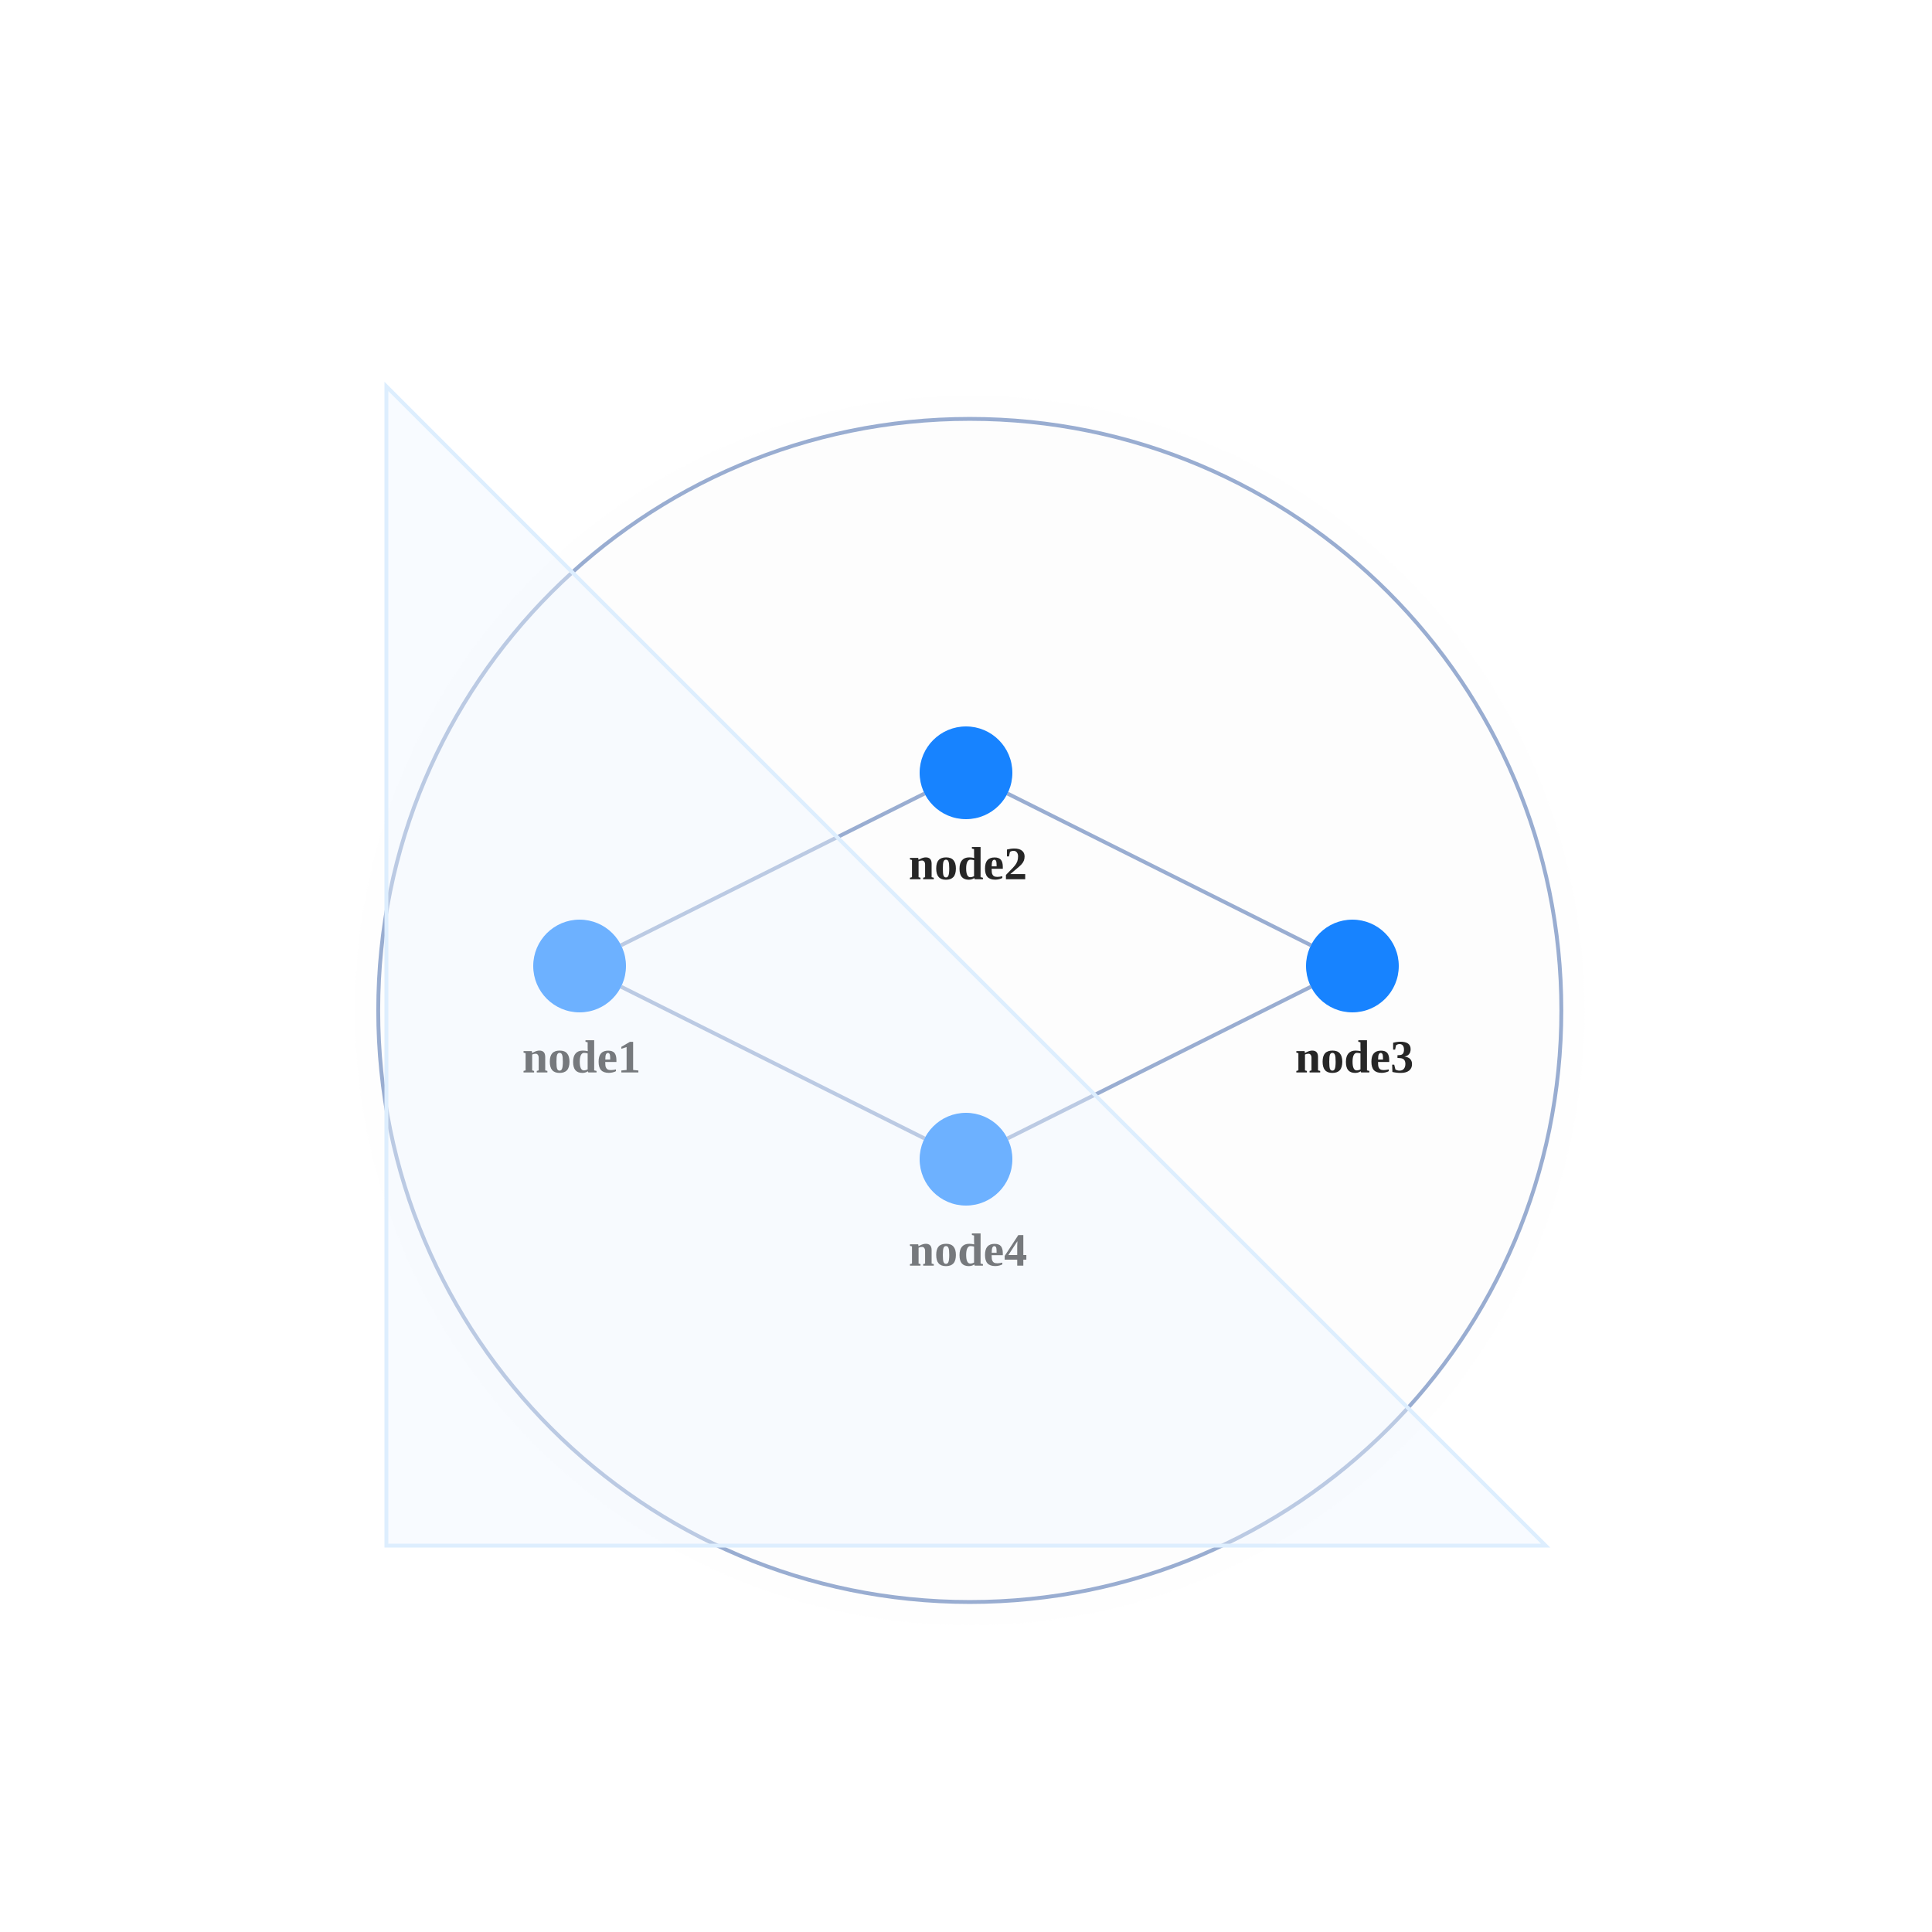
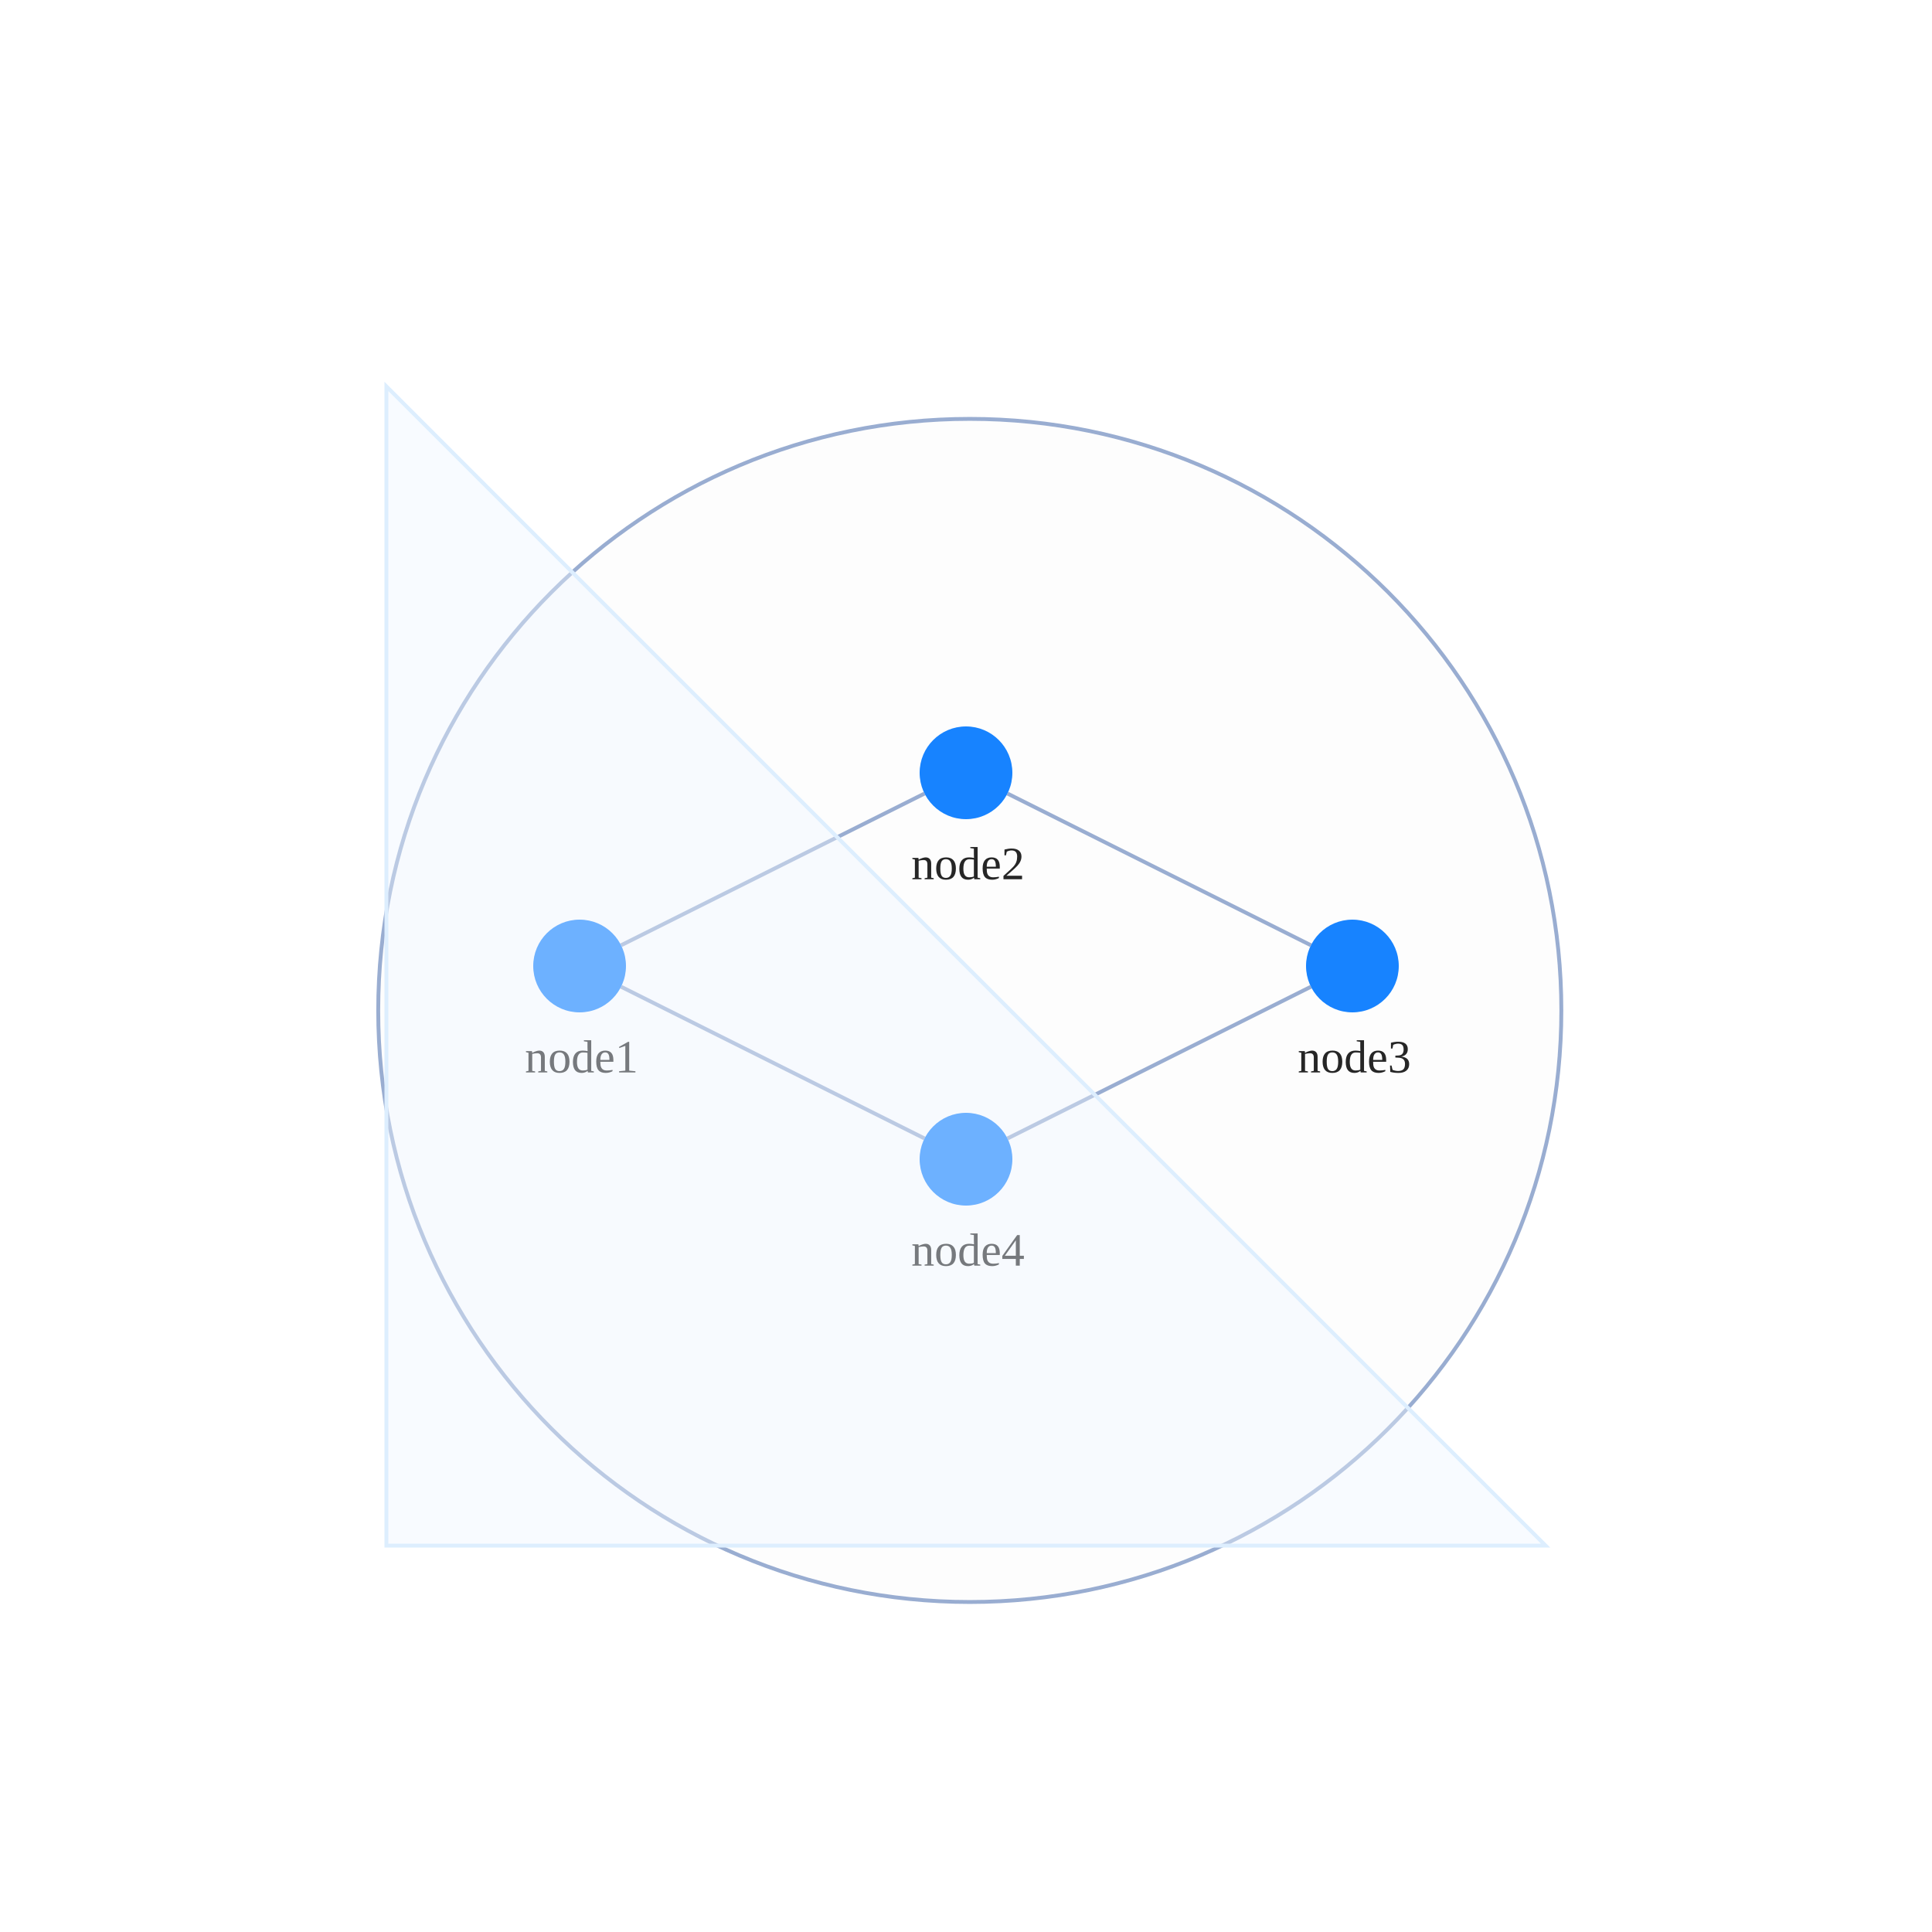
<svg xmlns="http://www.w3.org/2000/svg" width="500" height="500" style="background: transparent; position: absolute; outline: none;" color-interpolation-filters="sRGB" tabindex="1">
  <defs />
  <g id="g-svg-camera" transform="matrix(1,0,0,1,0,0)">
    <g id="g-root" fill="none" transform="matrix(1,0,0,1,0,0)">
      <g id="g-svg-7" fill="none" transform="matrix(1,0,0,1,0,0)">
        <g id="combo1" fill="none" transform="matrix(1,0,0,1,250.98,261.5)">
-           <g transform="matrix(1,0,0,1,0,0)">
-             <circle id="halo" fill="none" transform="translate(-153.0956,-153.0956)" cx="153.096" cy="153.096" stroke-dasharray="0,0" stroke-width="12" stroke="rgba(253,253,253,1)" r="153.096" stroke-opacity="0.25" pointer-events="none" />
-           </g>
          <g transform="matrix(1,0,0,1,0,0)">
            <circle id="key" fill="rgba(253,253,253,1)" transform="translate(-153.0956,-153.0956)" cx="153.096" cy="153.096" stroke-dasharray="0,0" stroke-width="1" stroke="rgba(153,173,209,1)" r="153.096" />
          </g>
        </g>
      </g>
      <g id="g-svg-6" fill="none" transform="matrix(1,0,0,1,0,0)">
        <g id="edge1" fill="none" marker-start="false" marker-end="false" transform="matrix(1,0,0,1,0,0)">
          <g id="edge1" fill="none" marker-start="false" marker-end="false" stroke="transparent" stroke-width="3" />
          <g transform="matrix(1,0,0,1,160.7331,205.3666)">
            <path id="key" fill="none" d="M 0,39.267 L 78.534,0" stroke-width="1" stroke="rgba(153,173,209,1)" />
            <path id="key" fill="none" d="M 0,39.267 L 78.534,0" stroke-width="1" stroke="transparent" />
          </g>
        </g>
        <g id="edge2" fill="none" marker-start="false" marker-end="false" transform="matrix(1,0,0,1,0,0)">
          <g id="edge2" fill="none" marker-start="false" marker-end="false" stroke="transparent" stroke-width="3" />
          <g transform="matrix(1,0,0,1,260.7331,205.3666)">
            <path id="key" fill="none" d="M 0,0 L 78.534,39.267" stroke-width="1" stroke="rgba(153,173,209,1)" />
            <path id="key" fill="none" d="M 0,0 L 78.534,39.267" stroke-width="1" stroke="transparent" />
          </g>
        </g>
        <g id="edge3" fill="none" marker-start="false" marker-end="false" transform="matrix(1,0,0,1,0,0)">
          <g id="edge3" fill="none" marker-start="false" marker-end="false" stroke="transparent" stroke-width="3" />
          <g transform="matrix(1,0,0,1,260.7331,255.3666)">
            <path id="key" fill="none" d="M 78.534,0 L 0,39.267" stroke-width="1" stroke="rgba(153,173,209,1)" />
            <path id="key" fill="none" d="M 78.534,0 L 0,39.267" stroke-width="1" stroke="transparent" />
          </g>
        </g>
        <g id="edge4" fill="none" marker-start="false" marker-end="false" transform="matrix(1,0,0,1,0,0)">
          <g id="edge4" fill="none" marker-start="false" marker-end="false" stroke="transparent" stroke-width="3" />
          <g transform="matrix(1,0,0,1,160.7331,255.3666)">
            <path id="key" fill="none" d="M 0,0 L 78.534,39.267" stroke-width="1" stroke="rgba(153,173,209,1)" />
            <path id="key" fill="none" d="M 0,0 L 78.534,39.267" stroke-width="1" stroke="transparent" />
          </g>
        </g>
      </g>
      <g id="g-svg-5" fill="none" transform="matrix(1,0,0,1,0,0)">
        <g id="node1" fill="none" transform="matrix(1,0,0,1,150,250)">
          <g transform="matrix(1,0,0,1,0,0)">
-             <circle id="key" fill="rgba(23,131,255,1)" transform="translate(-12,-12)" cx="12" cy="12" stroke-width="0" r="12" stroke="rgba(0,0,0,1)" />
+             <circle id="key" fill="rgba(23,131,255,1)" transform="translate(-12,-12)" cx="12" cy="12" stroke-width="0" stroke="rgba(0,0,0,1)" r="12" />
          </g>
          <g id="label" fill="none" transform="matrix(1,0,0,1,0,12)">
            <g transform="matrix(1,0,0,1,0,0)">
-               <text id="text" fill="rgba(0,0,0,0.851)" dominant-baseline="central" paint-order="stroke" dx="0.5" dy="11.5px" font-size="12" text-anchor="middle" font-weight="700">
+               <text id="text" fill="rgba(0,0,0,0.851)" dominant-baseline="central" paint-order="stroke" dx="0.5" dy="11.5px" font-size="12" text-anchor="middle" font-weight="400">
                node1
              </text>
            </g>
          </g>
        </g>
        <g id="node2" fill="none" transform="matrix(1,0,0,1,250,200)">
          <g transform="matrix(1,0,0,1,0,0)">
-             <circle id="key" fill="rgba(23,131,255,1)" transform="translate(-12,-12)" cx="12" cy="12" stroke-width="0" r="12" stroke="rgba(0,0,0,1)" />
+             <circle id="key" fill="rgba(23,131,255,1)" transform="translate(-12,-12)" cx="12" cy="12" stroke-width="0" stroke="rgba(0,0,0,1)" r="12" />
          </g>
          <g id="label" fill="none" transform="matrix(1,0,0,1,0,12)">
            <g transform="matrix(1,0,0,1,0,0)">
-               <text id="text" fill="rgba(0,0,0,0.851)" dominant-baseline="central" paint-order="stroke" dx="0.5" dy="11.5px" font-size="12" text-anchor="middle" font-weight="700">
+               <text id="text" fill="rgba(0,0,0,0.851)" dominant-baseline="central" paint-order="stroke" dx="0.5" dy="11.5px" font-size="12" text-anchor="middle" font-weight="400">
                node2
              </text>
            </g>
          </g>
        </g>
        <g id="node3" fill="none" transform="matrix(1,0,0,1,350,250)">
          <g transform="matrix(1,0,0,1,0,0)">
-             <circle id="key" fill="rgba(23,131,255,1)" transform="translate(-12,-12)" cx="12" cy="12" stroke-width="0" r="12" stroke="rgba(0,0,0,1)" />
+             <circle id="key" fill="rgba(23,131,255,1)" transform="translate(-12,-12)" cx="12" cy="12" stroke-width="0" stroke="rgba(0,0,0,1)" r="12" />
          </g>
          <g id="label" fill="none" transform="matrix(1,0,0,1,0,12)">
            <g transform="matrix(1,0,0,1,0,0)">
-               <text id="text" fill="rgba(0,0,0,0.851)" dominant-baseline="central" paint-order="stroke" dx="0.5" dy="11.5px" font-size="12" text-anchor="middle" font-weight="700">
+               <text id="text" fill="rgba(0,0,0,0.851)" dominant-baseline="central" paint-order="stroke" dx="0.5" dy="11.5px" font-size="12" text-anchor="middle" font-weight="400">
                node3
              </text>
            </g>
          </g>
        </g>
        <g id="node4" fill="none" transform="matrix(1,0,0,1,250,300)">
          <g transform="matrix(1,0,0,1,0,0)">
-             <circle id="key" fill="rgba(23,131,255,1)" transform="translate(-12,-12)" cx="12" cy="12" stroke-width="0" r="12" stroke="rgba(0,0,0,1)" />
+             <circle id="key" fill="rgba(23,131,255,1)" transform="translate(-12,-12)" cx="12" cy="12" stroke-width="0" stroke="rgba(0,0,0,1)" r="12" />
          </g>
          <g id="label" fill="none" transform="matrix(1,0,0,1,0,12)">
            <g transform="matrix(1,0,0,1,0,0)">
-               <text id="text" fill="rgba(0,0,0,0.851)" dominant-baseline="central" paint-order="stroke" dx="0.5" dy="11.5px" font-size="12" text-anchor="middle" font-weight="700">
+               <text id="text" fill="rgba(0,0,0,0.851)" dominant-baseline="central" paint-order="stroke" dx="0.5" dy="11.5px" font-size="12" text-anchor="middle" font-weight="400">
                node4
              </text>
            </g>
          </g>
        </g>
      </g>
      <g transform="matrix(1,0,0,1,100,100)">
        <path id="g6-lasso-select-path-id" fill="rgba(238,246,255,1)" stroke-width="1" stroke="rgba(221,238,254,1)" fill-opacity="0.4" pointer-events="none" d="M 0,0 L 0,300 L 300,300 Z" />
      </g>
    </g>
  </g>
</svg>
